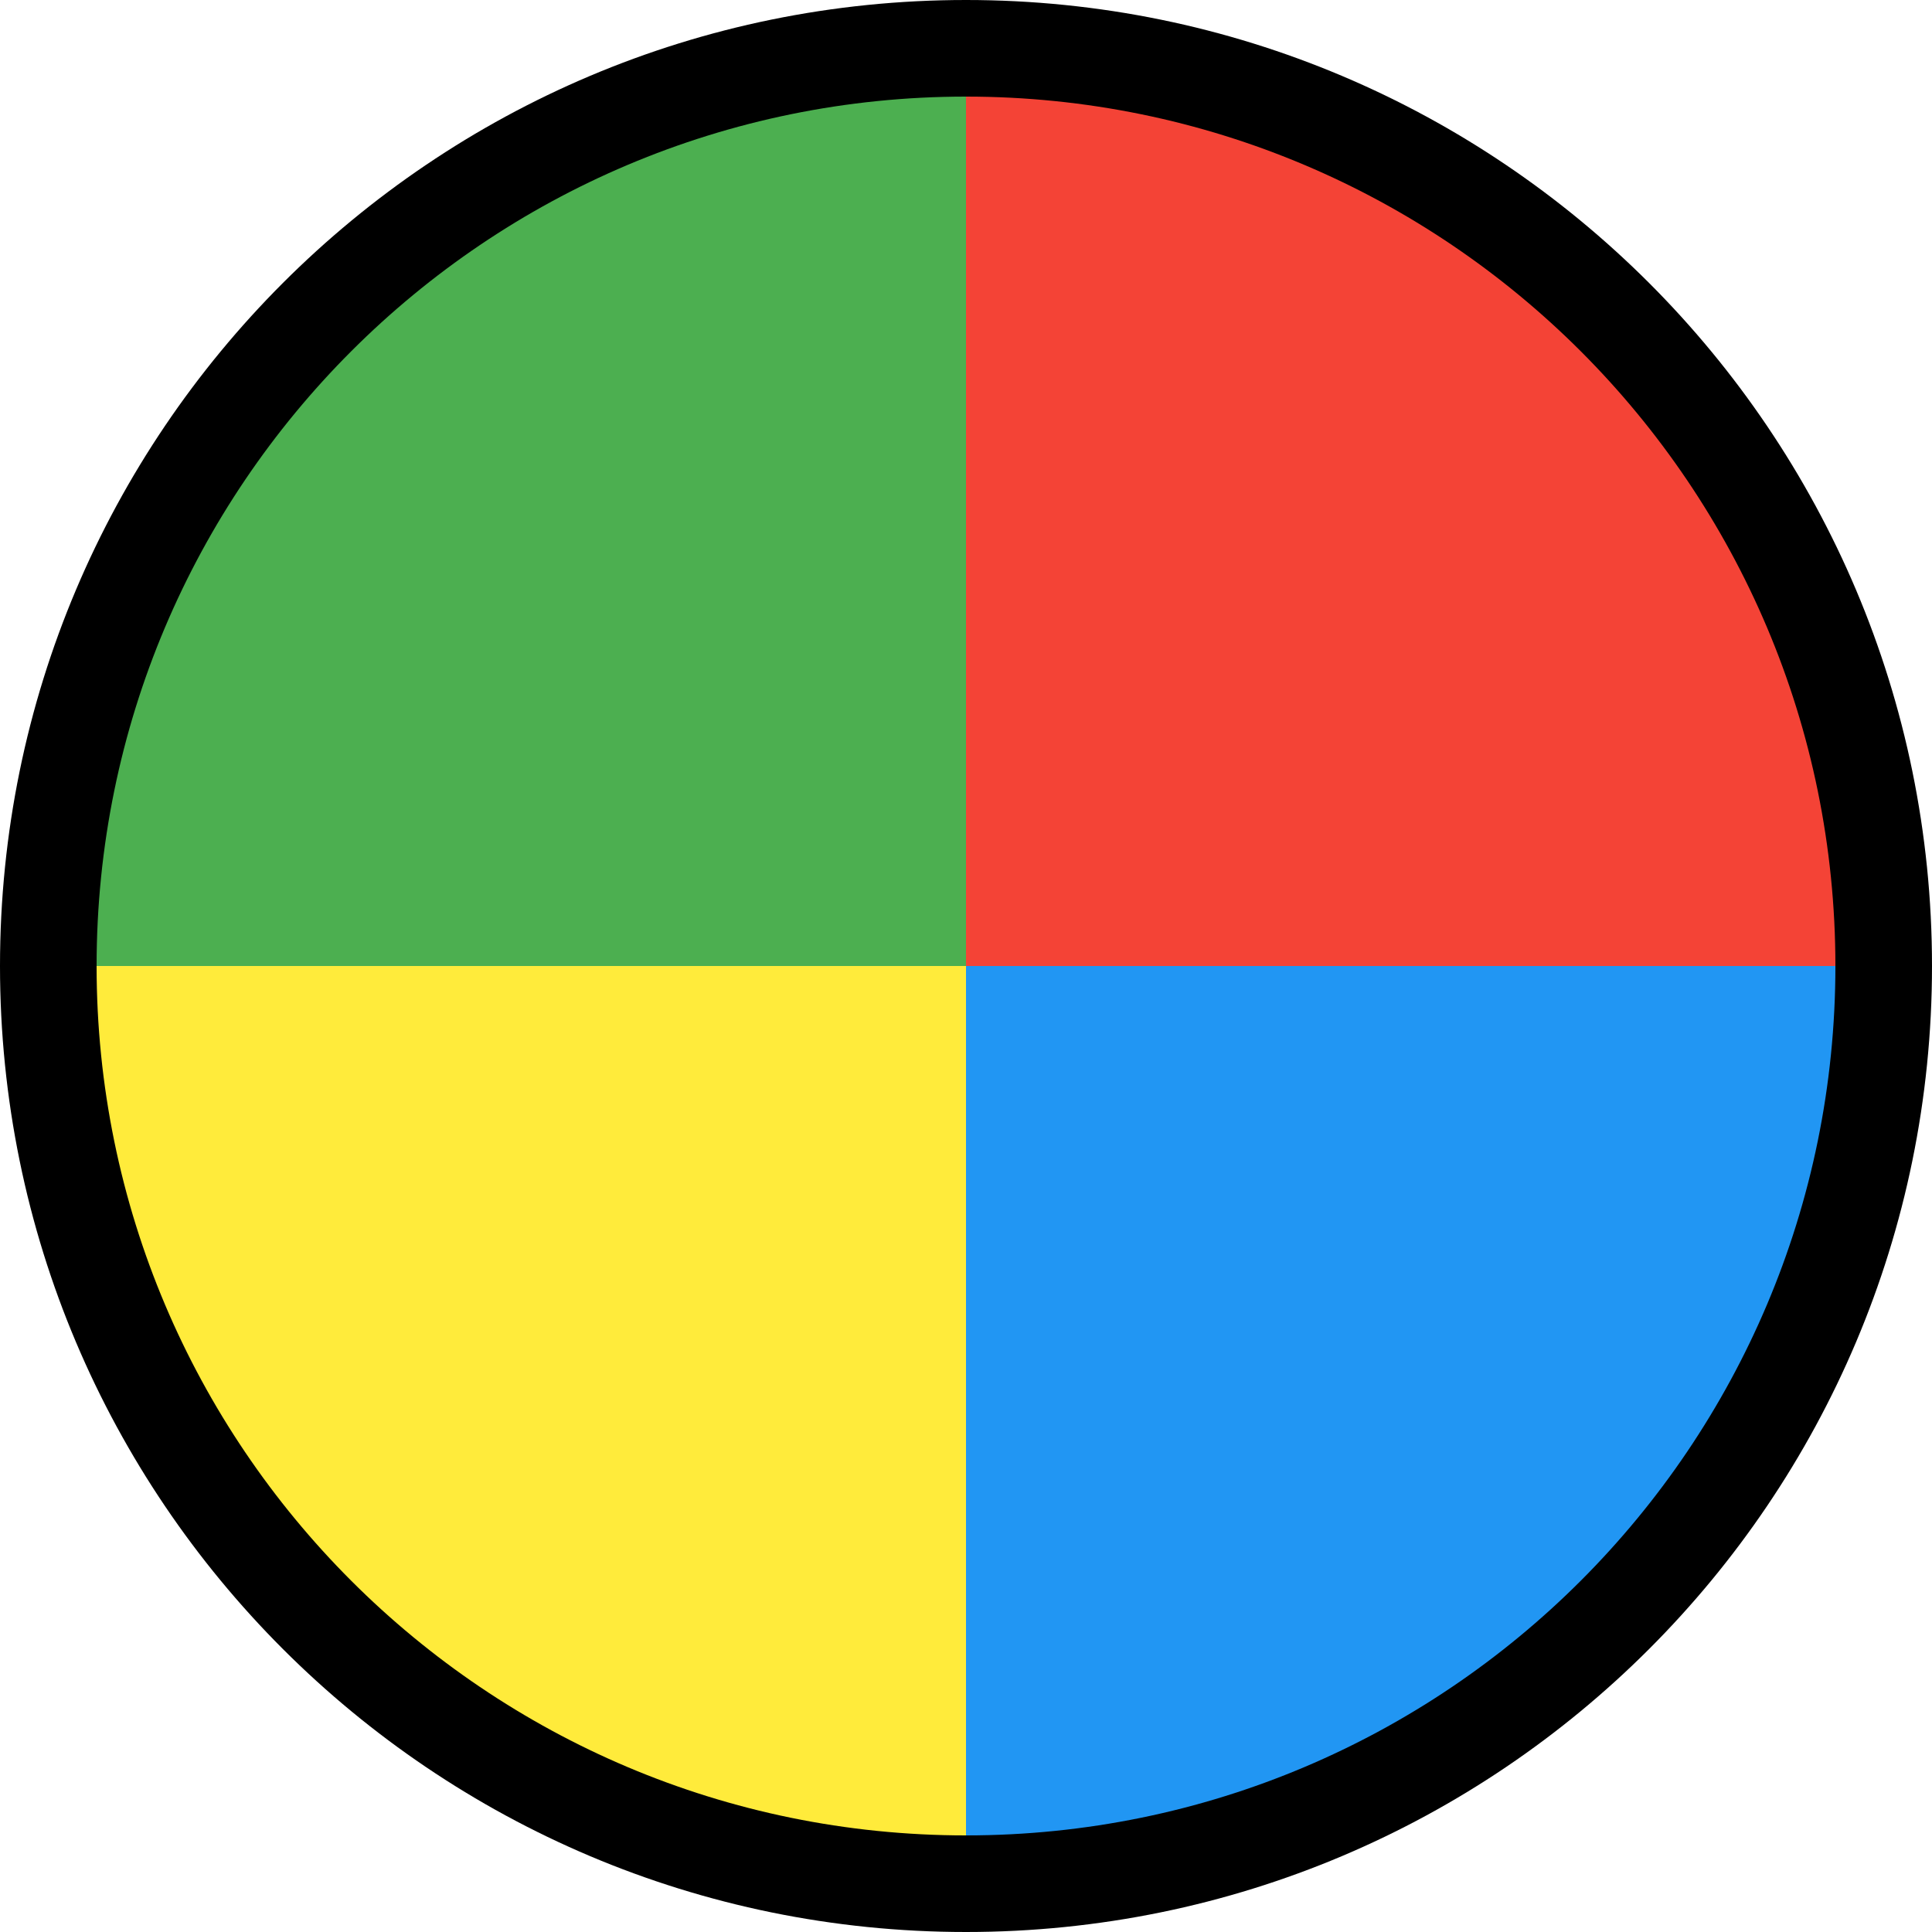
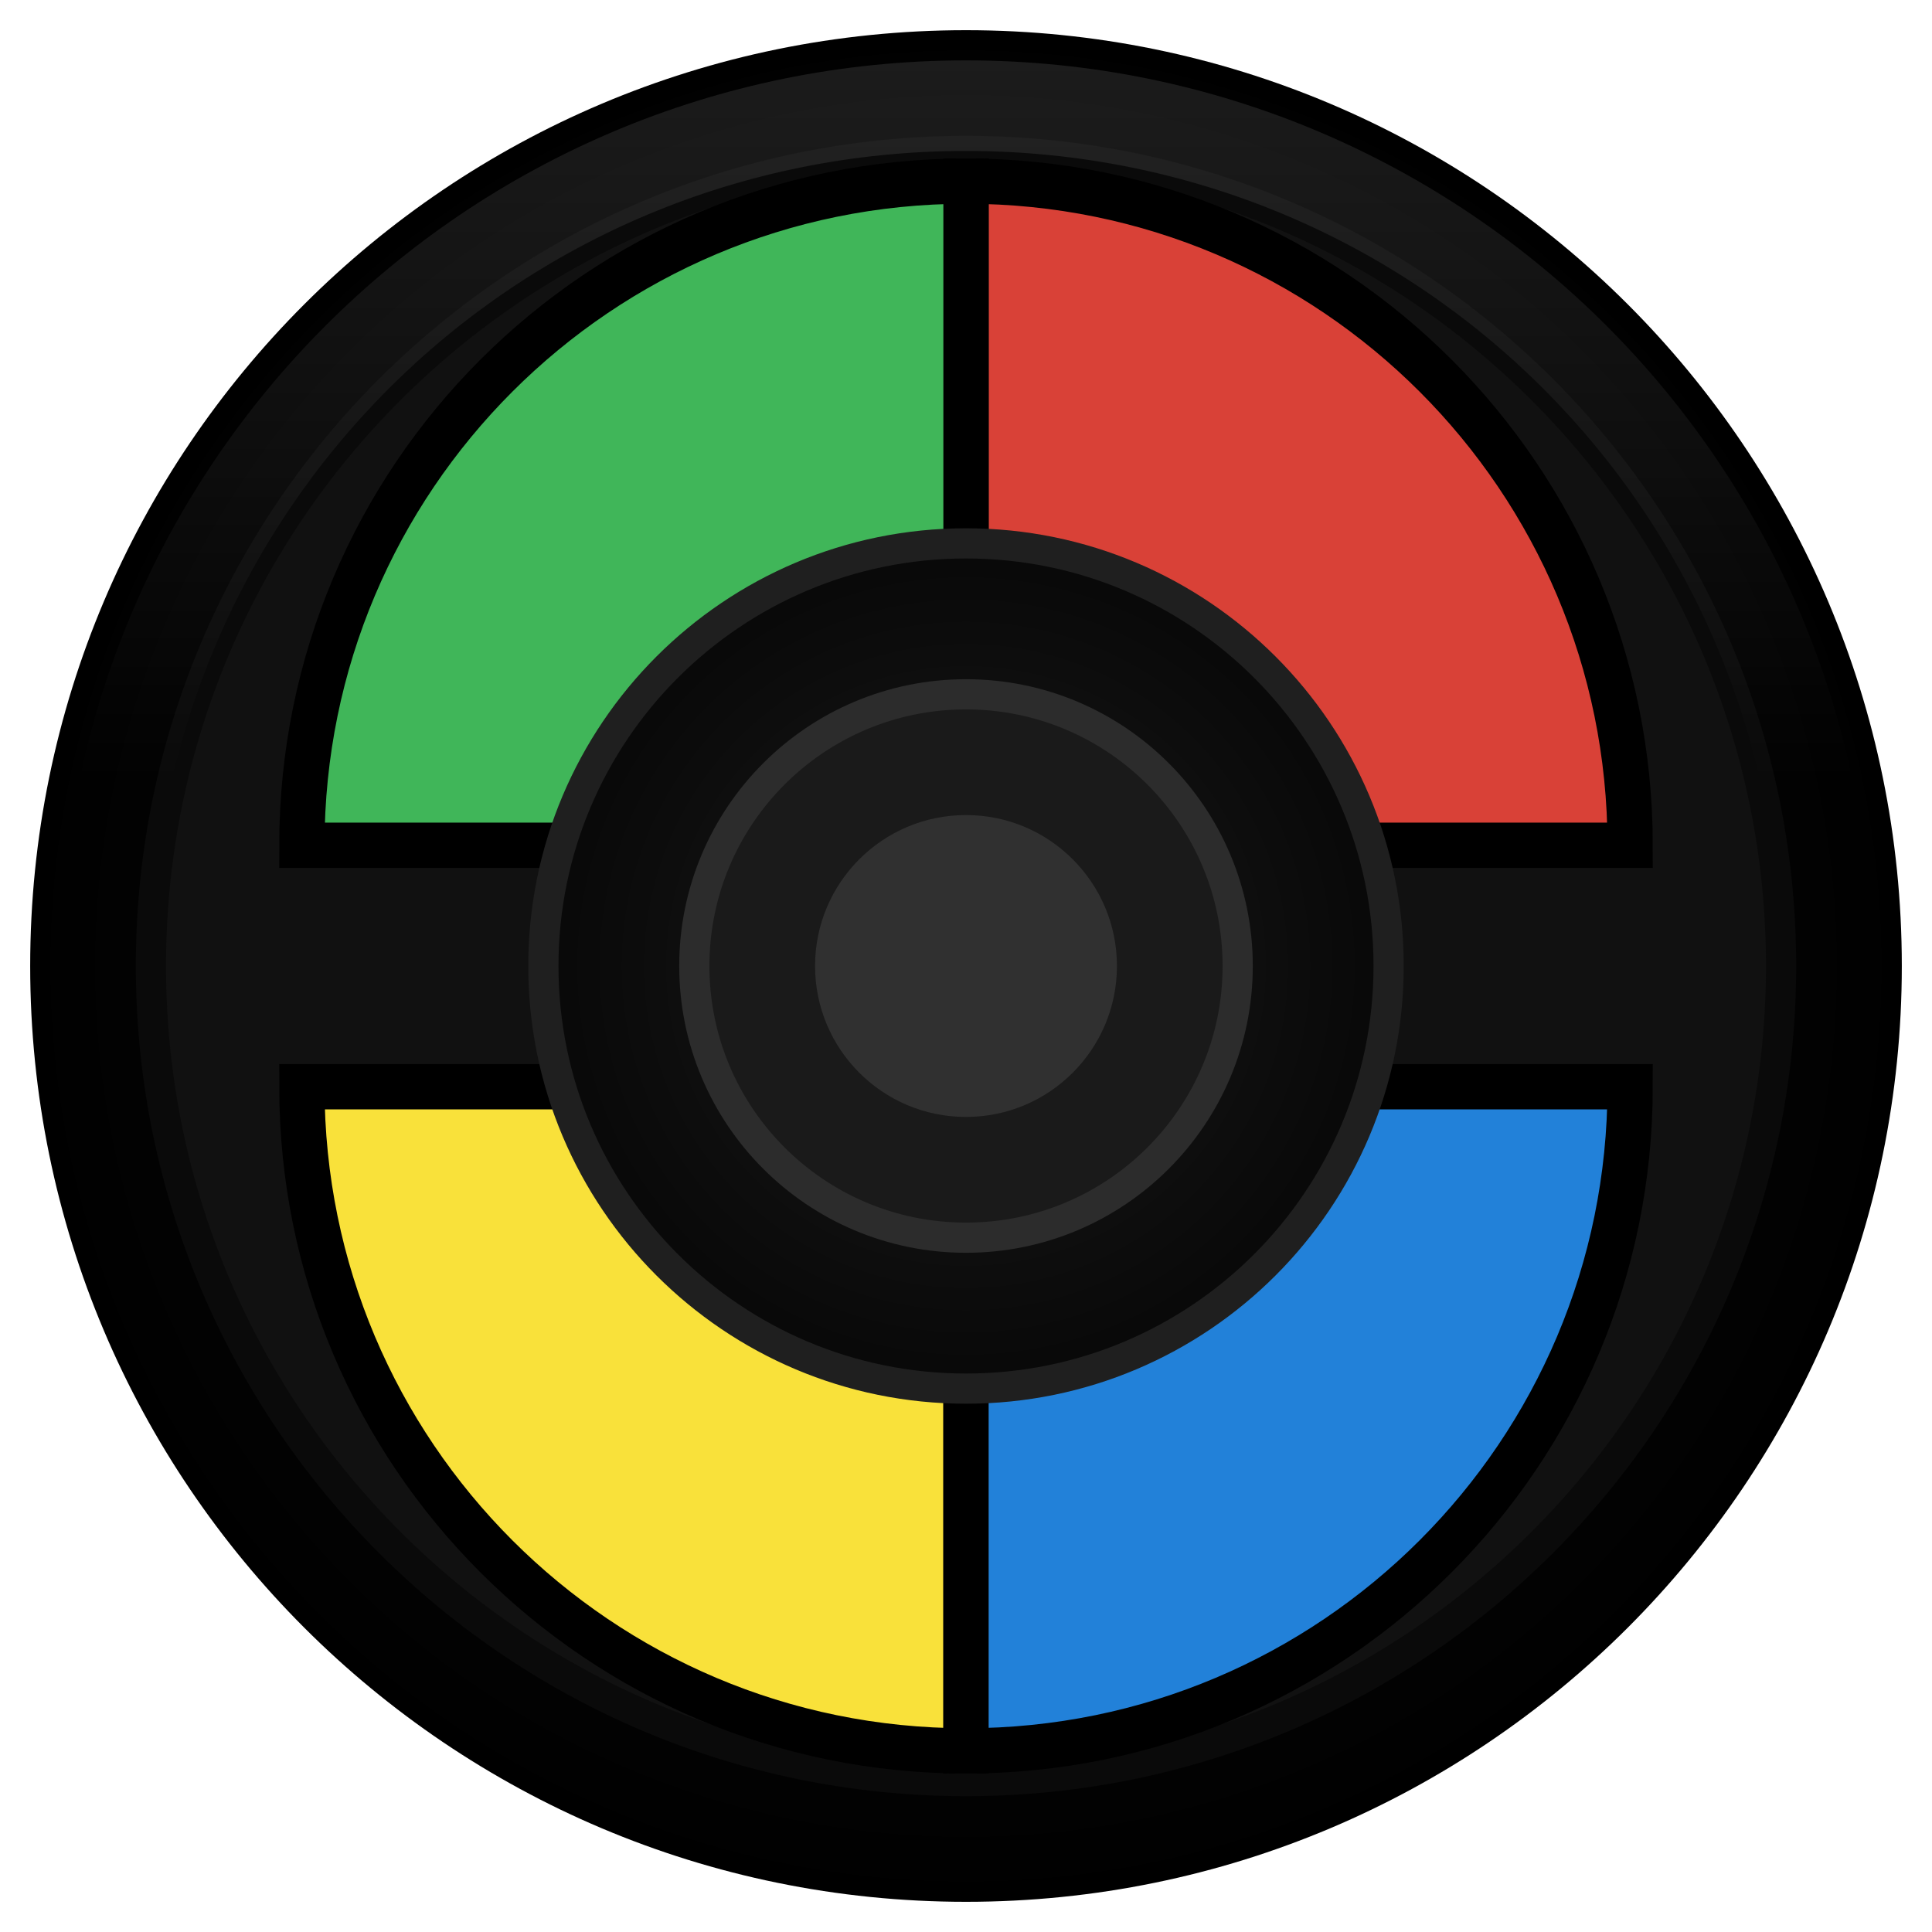
- <svg xmlns="http://www.w3.org/2000/svg" viewBox="0 0 100 100">
-   <circle cx="50" cy="50" r="50" fill="#000" />
-   <path d="M50 5a45 45 0 0 1 45 45H50z" fill="#f44336" />
-   <path d="M5 50a45 45 0 0 1 45-45v45z" fill="#4caf50" />
-   <path d="M50 95a45 45 0 0 1-45-45h45z" fill="#ffeb3b" />
-   <path d="M95 50a45 45 0 0 1-45 45V50z" fill="#2196f3" />
+ <svg xmlns="http://www.w3.org/2000/svg" viewBox="0 0 128 128" role="img" aria-labelledby="title desc">
+   <defs>
+     <radialGradient id="outerGlow" cx="50%" cy="50%" r="50%">
+       <stop offset="0" stop-color="#151515" />
+       <stop offset="1" stop-color="#000" />
+     </radialGradient>
+     <radialGradient id="innerDepth" cx="50%" cy="50%" r="50%">
+       <stop offset="0" stop-color="#1b1b1b" />
+       <stop offset="1" stop-color="#080808" />
+     </radialGradient>
+     <linearGradient id="highlight" x1="0" y1="0" x2="0" y2="1">
+       <stop offset="0" stop-color="#ffffff" stop-opacity="0.3" />
+       <stop offset="0.4" stop-color="#ffffff" stop-opacity="0" />
+     </linearGradient>
+   </defs>
+   <g fill="none" fill-rule="evenodd">
+     <circle cx="64" cy="64" r="62" fill="url(#outerGlow)" />
+     <circle cx="64" cy="64" r="54" fill="#111" stroke="#0a0a0a" stroke-width="2" />
+     <g stroke="#000" stroke-width="3">
+       <path d="M64 12c24.301 0 44 19.699 44 44H64V12z" fill="#d94137" />
+       <path d="M20 56c0-24.301 19.699-44 44-44v44H20z" fill="#40b659" />
+       <path d="M64 116c-24.301 0-44-19.699-44-44h44v44z" fill="#f9e13a" />
+       <path d="M108 72c0 24.301-19.699 44-44 44V72h44z" fill="#2281d9" />
+     </g>
+     <circle cx="64" cy="64" r="28" fill="url(#innerDepth)" stroke="#1f1f1f" stroke-width="2" />
+     <circle cx="64" cy="64" r="18" fill="#1a1a1a" stroke="#2c2c2c" stroke-width="2" />
+     <circle cx="64" cy="64" r="10" fill="#303030" />
+     <path d="M64 10c-30 0-54 24-54 54s24 54 54 54 54-24 54-54-24-54-54-54zm0-6c33.137 0 60 26.863 60 60s-26.863 60-60 60-60-26.863-60-60S30.863 4 64 4z" fill="url(#highlight)" opacity="0.35" />
+   </g>
</svg>
